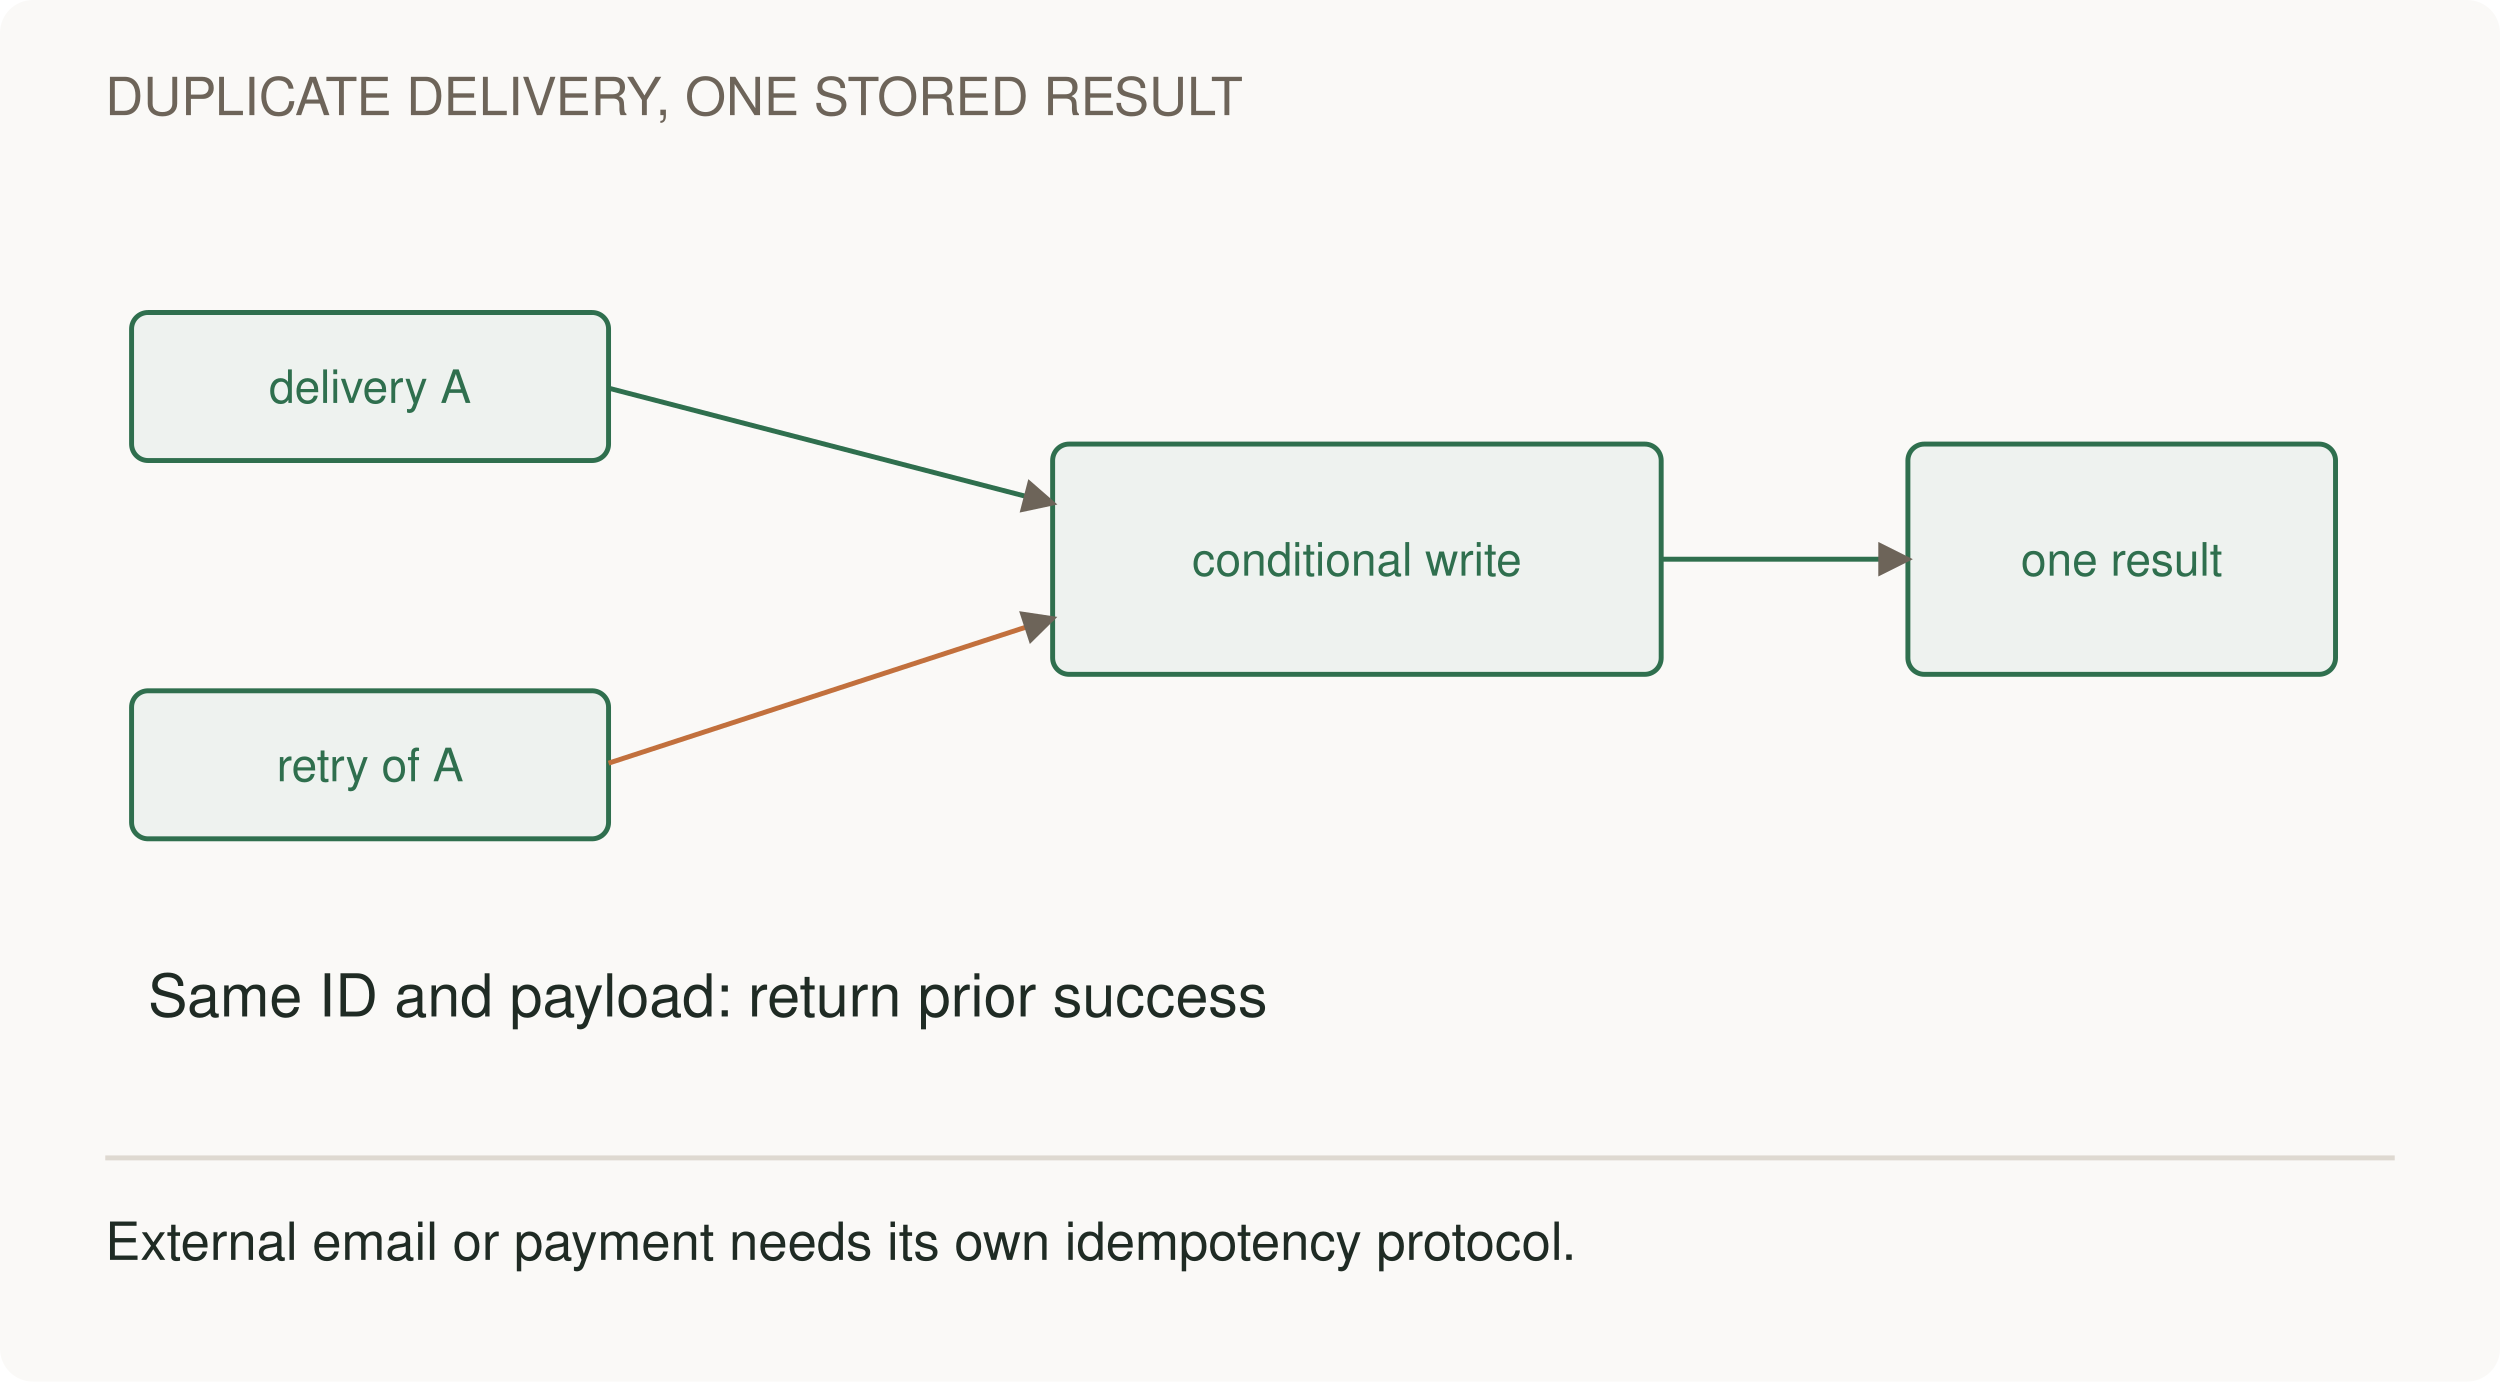
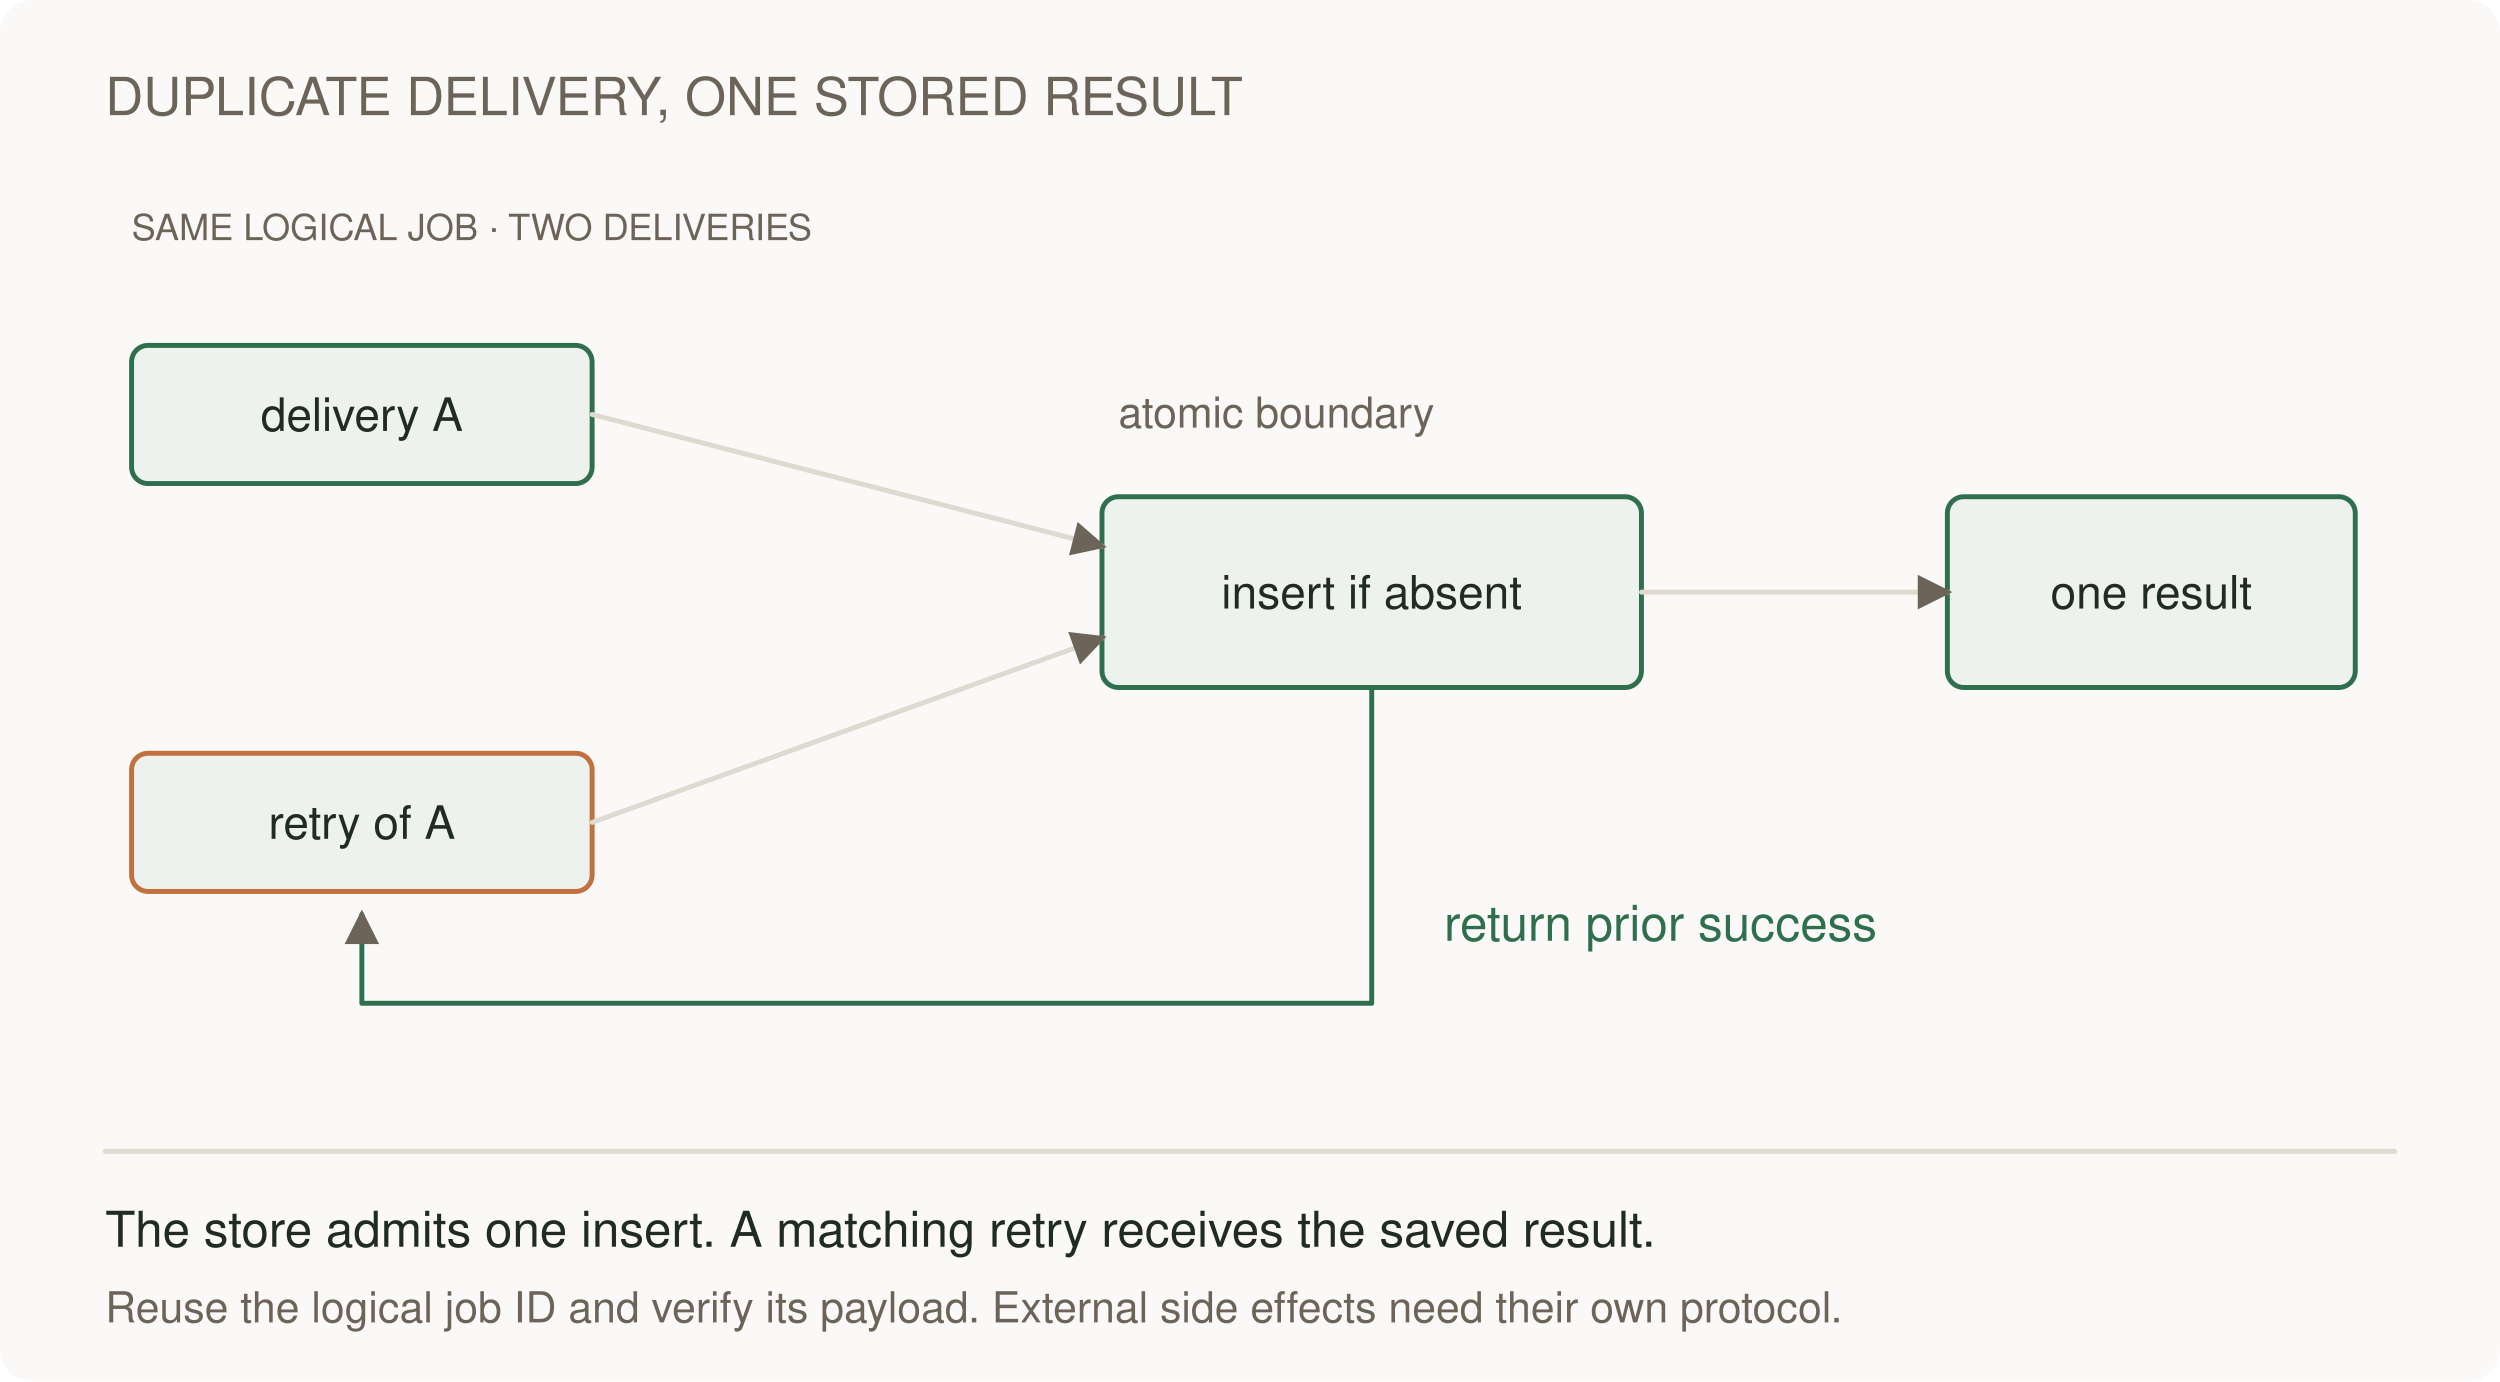
<svg xmlns="http://www.w3.org/2000/svg" viewBox="0 0 760 420" width="760" height="420" role="img" aria-labelledby="title desc">
  <defs>
-     <marker id="arrow" markerWidth="7" markerHeight="7" refX="6" refY="3.5" orient="auto">
+     <marker id="arrow" markerWidth="7" markerHeight="7" refX="6" refY="3.5" orient="auto-start-reverse">
      <path d="M0 0 L7 3.5 L0 7" fill="#6d6459" />
    </marker>
  </defs>
  <style>text{font-family:ui-sans-serif,-apple-system,Segoe UI,Helvetica,Arial,sans-serif}.still{display:none}@media(prefers-reduced-motion:reduce){.moving{display:none}.still{display:inline}}@media print{.moving{display:none}.still{display:inline}}</style>
  <rect width="760" height="420" rx="10" fill="#faf9f7" />
  <text x="32" y="35" font-size="16" fill="#6d6459" text-anchor="start">DUPLICATE DELIVERY, ONE STORED RESULT</text>
-   <rect x="40" y="95" width="145" height="45" rx="5" fill="#eef2ef" stroke="#2f6f4e" stroke-width="1.5" />
-   <text x="112.5" y="122.5" font-size="14" fill="#2f6f4e" text-anchor="middle">delivery A</text>
-   <rect x="40" y="210" width="145" height="45" rx="5" fill="#eef2ef" stroke="#2f6f4e" stroke-width="1.5" />
-   <text x="112.5" y="237.5" font-size="14" fill="#2f6f4e" text-anchor="middle">retry of A</text>
-   <rect x="320" y="135" width="185" height="70" rx="5" fill="#eef2ef" stroke="#2f6f4e" stroke-width="1.5" />
-   <text x="412.5" y="175.0" font-size="14" fill="#2f6f4e" text-anchor="middle">conditional write</text>
-   <rect x="580" y="135" width="130" height="70" rx="5" fill="#eef2ef" stroke="#2f6f4e" stroke-width="1.5" />
-   <text x="645.0" y="175.0" font-size="14" fill="#2f6f4e" text-anchor="middle">one result</text>
-   <line x1="185" y1="118" x2="320" y2="153" stroke="#2f6f4e" stroke-width="1.5" marker-end="url(#arrow)" />
-   <line x1="185" y1="232" x2="320" y2="188" stroke="#c2703d" stroke-width="1.5" marker-end="url(#arrow)" />
-   <line x1="505" y1="170" x2="580" y2="170" stroke="#2f6f4e" stroke-width="1.5" marker-end="url(#arrow)" />
-   <text x="45" y="309" font-size="18" fill="#1f2b24" text-anchor="start" opacity="0">First attempt: result key absent</text>
-   <text x="45" y="309" font-size="18" fill="#1f2b24" text-anchor="start" opacity="0">Atomic insert commits the result</text>
-   <text x="45" y="309" font-size="18" fill="#1f2b24" text-anchor="start" opacity="0">Acknowledgement lost; same job redelivered</text>
-   <text x="45" y="309" font-size="18" fill="#1f2b24" text-anchor="start" opacity="1">Same ID and payload: return prior success</text>
-   <line x1="32" y1="352" x2="728" y2="352" stroke="#ded9d1" stroke-width="1.5" />
-   <text x="32" y="383" font-size="16" fill="#1f2b24" text-anchor="start" opacity="0">Identity belongs to the logical job, not each delivery.</text>
-   <text x="32" y="383" font-size="16" fill="#1f2b24" text-anchor="start" opacity="0">Only the first conditional insert can create this result item.</text>
-   <text x="32" y="383" font-size="16" fill="#1f2b24" text-anchor="start" opacity="0">Two deliveries can race; the store decides the winner.</text>
-   <text x="32" y="383" font-size="16" fill="#1f2b24" text-anchor="start" opacity="1">External email or payment needs its own idempotency protocol.</text>
+   <text x="40" y="73" font-size="11" fill="#6d6459" text-anchor="start">SAME LOGICAL JOB · TWO DELIVERIES</text>
+   <rect x="40" y="105" width="140" height="42" rx="5" stroke="#2f6f4e" stroke-width="1.5" fill="#eef2ef" />
+   <text x="110.0" y="131.0" font-size="14" fill="#1f2b24" text-anchor="middle">delivery A</text>
+   <rect x="40" y="229" width="140" height="42" rx="5" stroke="#c2703d" stroke-width="1.5" fill="#eef2ef" />
+   <text x="110.0" y="255.0" font-size="14" fill="#1f2b24" text-anchor="middle">retry of A</text>
+   <rect x="335" y="151" width="164" height="58" rx="5" stroke="#2f6f4e" stroke-width="1.5" fill="#eef2ef" />
+   <text x="417.0" y="185.0" font-size="14" fill="#1f2b24" text-anchor="middle">insert if absent</text>
+   <rect x="592" y="151" width="124" height="58" rx="5" stroke="#2f6f4e" stroke-width="1.5" fill="#eef2ef" />
+   <text x="654.0" y="185.0" font-size="14" fill="#1f2b24" text-anchor="middle">one result</text>
+   <path d="M180 126 L335 166" stroke="#ded9d1" stroke-width="1.5" fill="none" stroke-linecap="round" stroke-linejoin="round" marker-end="url(#arrow)" />
+   <path d="M180 250 L335 194" stroke="#ded9d1" stroke-width="1.5" fill="none" stroke-linecap="round" stroke-linejoin="round" marker-end="url(#arrow)" />
+   <path d="M499 180 H592" stroke="#ded9d1" stroke-width="1.5" fill="none" stroke-linecap="round" stroke-linejoin="round" marker-end="url(#arrow)" />
+   <path d="M417 209 V305 H110 V278" stroke="#2f6f4e" stroke-width="1.5" fill="none" stroke-linecap="round" stroke-linejoin="round" marker-end="url(#arrow)" />
+   <text x="439" y="286" font-size="15" fill="#2f6f4e" text-anchor="start">return prior success</text>
+   <text x="340" y="130" font-size="13" fill="#6d6459" text-anchor="start">atomic boundary</text>
+   <path d="M32 350 H728" stroke="#ded9d1" stroke-width="1.5" fill="none" stroke-linecap="round" stroke-linejoin="round" />
+   <text x="32" y="379" font-size="15" fill="#1f2b24" text-anchor="start">The store admits one insert. A matching retry receives the saved result.</text>
+   <text x="32" y="402" font-size="13" fill="#6d6459" text-anchor="start">Reuse the logical job ID and verify its payload. External side effects need their own protocol.</text>
</svg>
